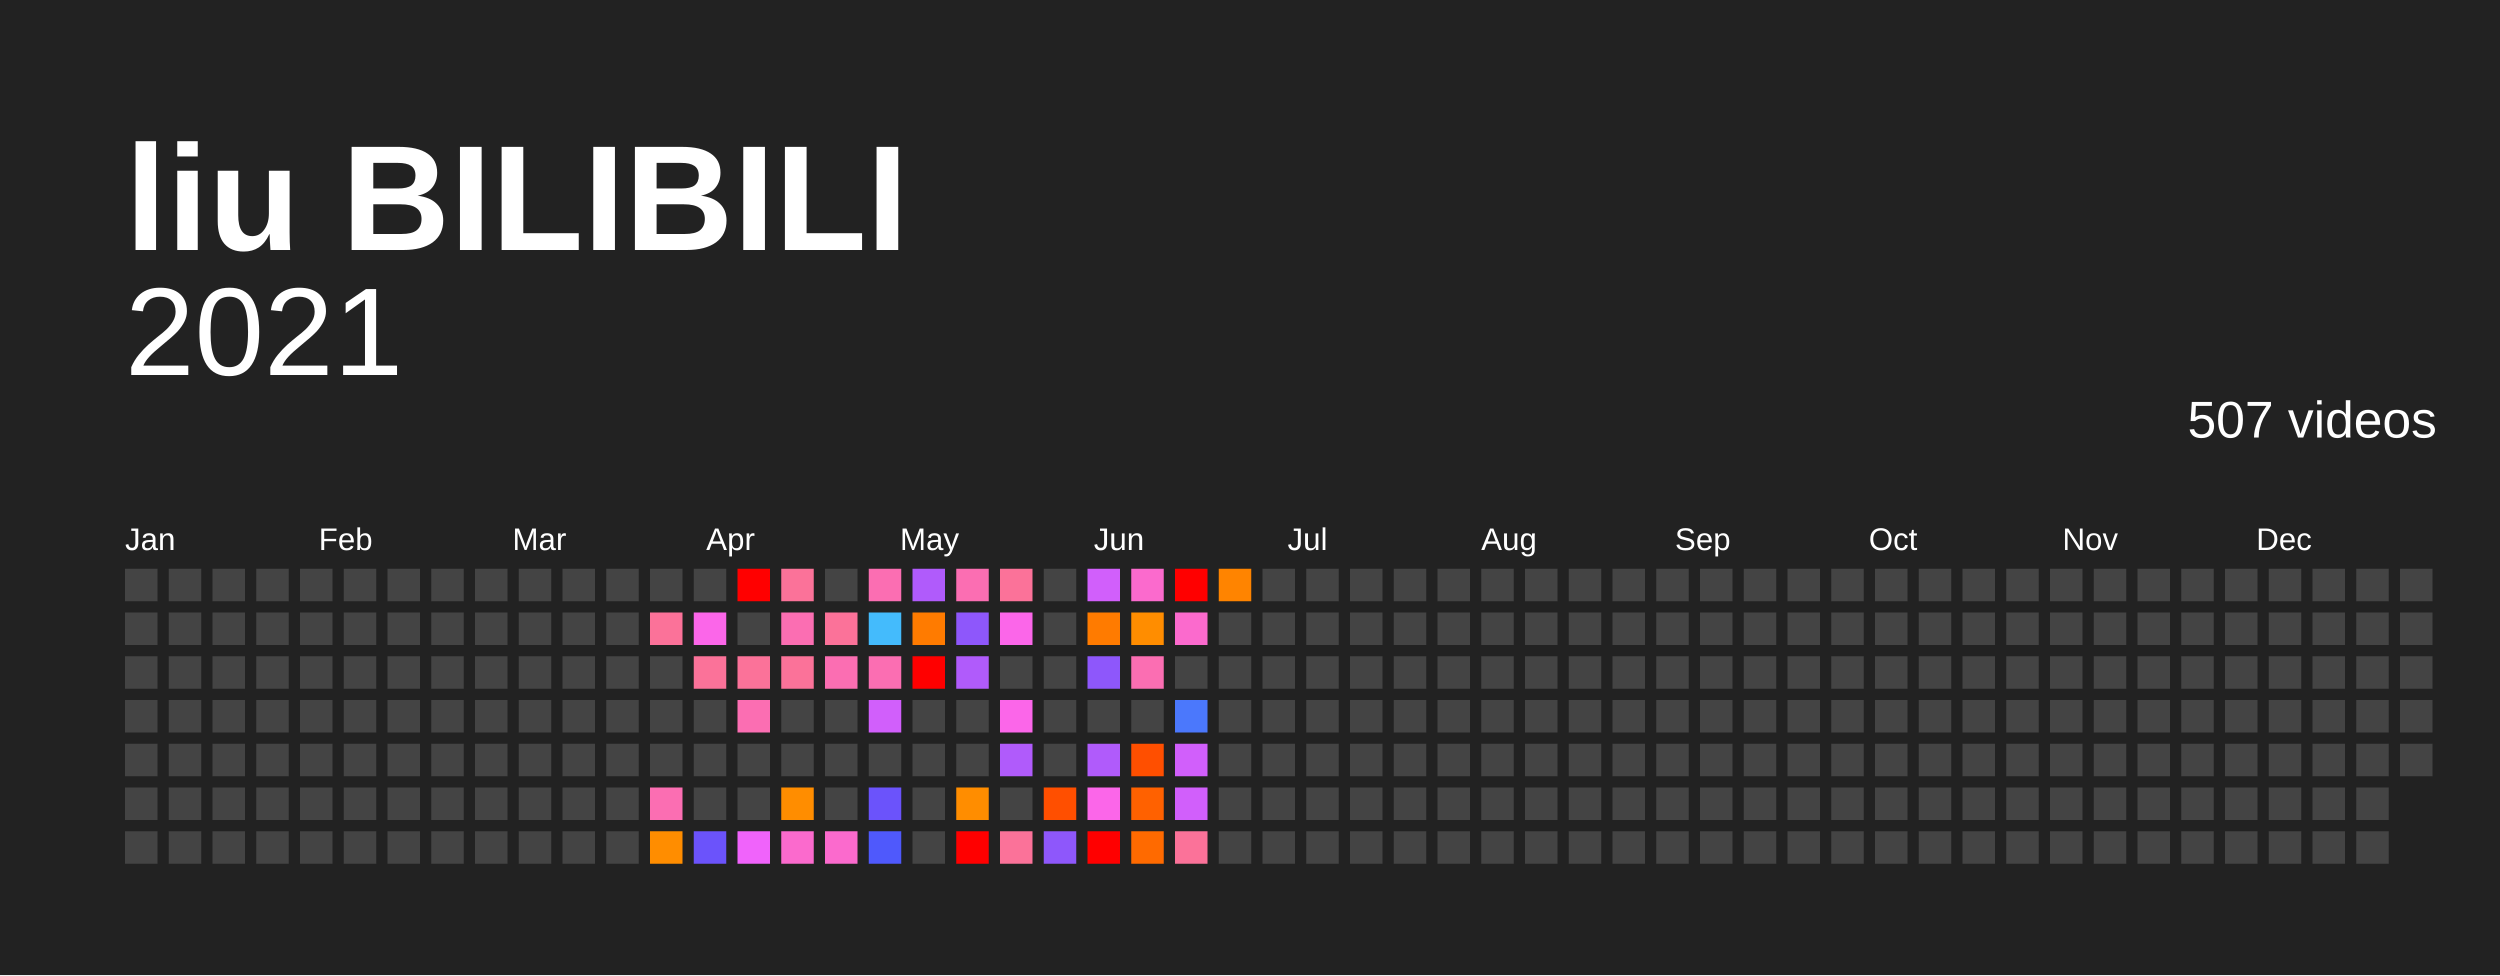
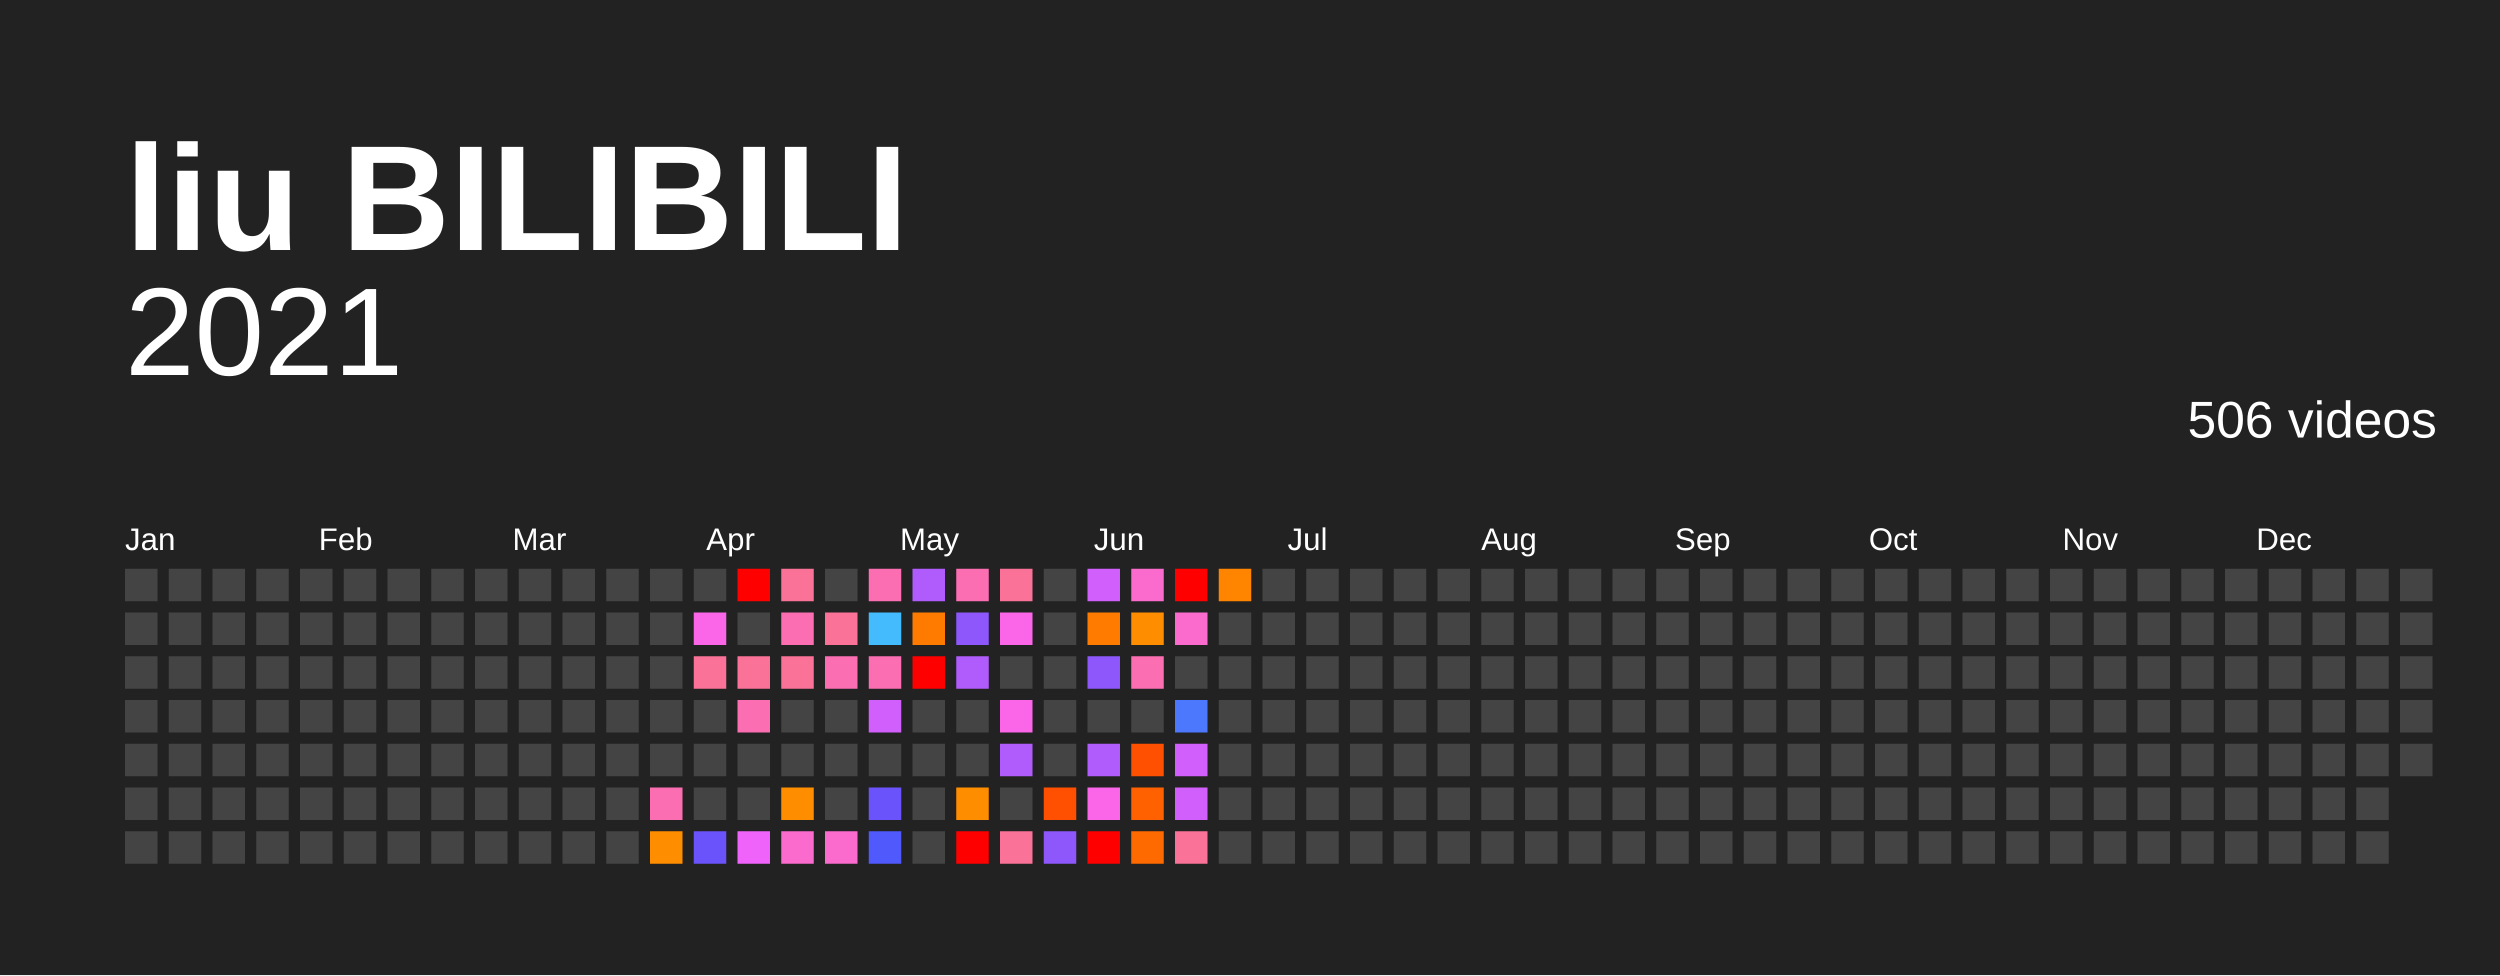
<svg xmlns="http://www.w3.org/2000/svg" baseProfile="full" height="78mm" version="1.1" viewBox="0,0,200,78" width="200mm">
  <defs />
  <rect fill="#222222" height="78" width="200" x="0" y="0" />
  <text fill="#FFFFFF" style="font-size:12px; font-family:Arial; font-weight:bold;" x="10" y="20">liu BILIBILI</text>
  <text alignment-baseline="hanging" fill="#FFFFFF" style="font-size:10.0px; font-family:Arial;" x="10" y="30">2021</text>
-   <text alignment-baseline="hanging" fill="#FFFFFF" style="font-size:4.125px; font-family:Arial;" x="175" y="35">507 videos</text>
+   <text alignment-baseline="hanging" fill="#FFFFFF" style="font-size:4.125px; font-family:Arial;" x="175" y="35">506 videos</text>
  <text fill="#FFFFFF" style="font-size:2.5px; font-family:Arial" x="10.0" y="44">Jan</text>
  <text fill="#FFFFFF" style="font-size:2.5px; font-family:Arial" x="25.5" y="44">Feb</text>
  <text fill="#FFFFFF" style="font-size:2.5px; font-family:Arial" x="41.0" y="44">Mar</text>
  <text fill="#FFFFFF" style="font-size:2.5px; font-family:Arial" x="56.5" y="44">Apr</text>
  <text fill="#FFFFFF" style="font-size:2.5px; font-family:Arial" x="72.0" y="44">May</text>
  <text fill="#FFFFFF" style="font-size:2.5px; font-family:Arial" x="87.5" y="44">Jun</text>
  <text fill="#FFFFFF" style="font-size:2.5px; font-family:Arial" x="103.0" y="44">Jul</text>
  <text fill="#FFFFFF" style="font-size:2.5px; font-family:Arial" x="118.5" y="44">Aug</text>
  <text fill="#FFFFFF" style="font-size:2.5px; font-family:Arial" x="134.0" y="44">Sep</text>
  <text fill="#FFFFFF" style="font-size:2.5px; font-family:Arial" x="149.5" y="44">Oct</text>
  <text fill="#FFFFFF" style="font-size:2.5px; font-family:Arial" x="165.0" y="44">Nov</text>
  <text fill="#FFFFFF" style="font-size:2.5px; font-family:Arial" x="180.5" y="44">Dec</text>
  <rect fill="#444444" height="2.6" width="2.6" x="10.0" y="45.5" />
  <rect fill="#444444" height="2.6" width="2.6" x="10.0" y="49.0" />
  <rect fill="#444444" height="2.6" width="2.6" x="10.0" y="52.5" />
  <rect fill="#444444" height="2.6" width="2.6" x="10.0" y="56.0" />
  <rect fill="#444444" height="2.6" width="2.6" x="10.0" y="59.5" />
  <rect fill="#444444" height="2.6" width="2.6" x="10.0" y="63.0" />
  <rect fill="#444444" height="2.6" width="2.6" x="10.0" y="66.5" />
  <rect fill="#444444" height="2.6" width="2.6" x="13.5" y="45.5" />
  <rect fill="#444444" height="2.6" width="2.6" x="13.5" y="49.0" />
  <rect fill="#444444" height="2.6" width="2.6" x="13.5" y="52.5" />
  <rect fill="#444444" height="2.6" width="2.6" x="13.5" y="56.0" />
  <rect fill="#444444" height="2.6" width="2.6" x="13.5" y="59.5" />
  <rect fill="#444444" height="2.6" width="2.6" x="13.5" y="63.0" />
  <rect fill="#444444" height="2.6" width="2.6" x="13.5" y="66.5" />
  <rect fill="#444444" height="2.6" width="2.6" x="17.0" y="45.5" />
  <rect fill="#444444" height="2.6" width="2.6" x="17.0" y="49.0" />
  <rect fill="#444444" height="2.6" width="2.6" x="17.0" y="52.5" />
  <rect fill="#444444" height="2.6" width="2.6" x="17.0" y="56.0" />
  <rect fill="#444444" height="2.6" width="2.6" x="17.0" y="59.5" />
  <rect fill="#444444" height="2.6" width="2.6" x="17.0" y="63.0" />
  <rect fill="#444444" height="2.6" width="2.6" x="17.0" y="66.5" />
  <rect fill="#444444" height="2.6" width="2.6" x="20.5" y="45.5" />
  <rect fill="#444444" height="2.6" width="2.6" x="20.5" y="49.0" />
  <rect fill="#444444" height="2.6" width="2.6" x="20.5" y="52.5" />
  <rect fill="#444444" height="2.6" width="2.6" x="20.5" y="56.0" />
  <rect fill="#444444" height="2.6" width="2.6" x="20.5" y="59.5" />
  <rect fill="#444444" height="2.6" width="2.6" x="20.5" y="63.0" />
  <rect fill="#444444" height="2.6" width="2.6" x="20.5" y="66.5" />
  <rect fill="#444444" height="2.6" width="2.6" x="24.0" y="45.5" />
  <rect fill="#444444" height="2.6" width="2.6" x="24.0" y="49.0" />
  <rect fill="#444444" height="2.6" width="2.6" x="24.0" y="52.5" />
  <rect fill="#444444" height="2.6" width="2.6" x="24.0" y="56.0" />
  <rect fill="#444444" height="2.6" width="2.6" x="24.0" y="59.5" />
  <rect fill="#444444" height="2.6" width="2.6" x="24.0" y="63.0" />
  <rect fill="#444444" height="2.6" width="2.6" x="24.0" y="66.5" />
  <rect fill="#444444" height="2.6" width="2.6" x="27.5" y="45.5" />
  <rect fill="#444444" height="2.6" width="2.6" x="27.5" y="49.0" />
  <rect fill="#444444" height="2.6" width="2.6" x="27.5" y="52.5" />
  <rect fill="#444444" height="2.6" width="2.6" x="27.5" y="56.0" />
  <rect fill="#444444" height="2.6" width="2.6" x="27.5" y="59.5" />
  <rect fill="#444444" height="2.6" width="2.6" x="27.5" y="63.0" />
  <rect fill="#444444" height="2.6" width="2.6" x="27.5" y="66.5" />
  <rect fill="#444444" height="2.6" width="2.6" x="31.0" y="45.5" />
  <rect fill="#444444" height="2.6" width="2.6" x="31.0" y="49.0" />
  <rect fill="#444444" height="2.6" width="2.6" x="31.0" y="52.5" />
  <rect fill="#444444" height="2.6" width="2.6" x="31.0" y="56.0" />
  <rect fill="#444444" height="2.6" width="2.6" x="31.0" y="59.5" />
  <rect fill="#444444" height="2.6" width="2.6" x="31.0" y="63.0" />
  <rect fill="#444444" height="2.6" width="2.6" x="31.0" y="66.5" />
  <rect fill="#444444" height="2.6" width="2.6" x="34.5" y="45.5" />
  <rect fill="#444444" height="2.6" width="2.6" x="34.5" y="49.0" />
  <rect fill="#444444" height="2.6" width="2.6" x="34.5" y="52.5" />
  <rect fill="#444444" height="2.6" width="2.6" x="34.5" y="56.0" />
  <rect fill="#444444" height="2.6" width="2.6" x="34.5" y="59.5" />
  <rect fill="#444444" height="2.6" width="2.6" x="34.5" y="63.0" />
  <rect fill="#444444" height="2.6" width="2.6" x="34.5" y="66.5" />
  <rect fill="#444444" height="2.6" width="2.6" x="38.0" y="45.5" />
  <rect fill="#444444" height="2.6" width="2.6" x="38.0" y="49.0" />
  <rect fill="#444444" height="2.6" width="2.6" x="38.0" y="52.5" />
  <rect fill="#444444" height="2.6" width="2.6" x="38.0" y="56.0" />
  <rect fill="#444444" height="2.6" width="2.6" x="38.0" y="59.5" />
  <rect fill="#444444" height="2.6" width="2.6" x="38.0" y="63.0" />
  <rect fill="#444444" height="2.6" width="2.6" x="38.0" y="66.5" />
  <rect fill="#444444" height="2.6" width="2.6" x="41.5" y="45.5" />
  <rect fill="#444444" height="2.6" width="2.6" x="41.5" y="49.0" />
  <rect fill="#444444" height="2.6" width="2.6" x="41.5" y="52.5" />
  <rect fill="#444444" height="2.6" width="2.6" x="41.5" y="56.0" />
  <rect fill="#444444" height="2.6" width="2.6" x="41.5" y="59.5" />
  <rect fill="#444444" height="2.6" width="2.6" x="41.5" y="63.0" />
  <rect fill="#444444" height="2.6" width="2.6" x="41.5" y="66.5" />
  <rect fill="#444444" height="2.6" width="2.6" x="45.0" y="45.5" />
  <rect fill="#444444" height="2.6" width="2.6" x="45.0" y="49.0" />
  <rect fill="#444444" height="2.6" width="2.6" x="45.0" y="52.5" />
  <rect fill="#444444" height="2.6" width="2.6" x="45.0" y="56.0" />
  <rect fill="#444444" height="2.6" width="2.6" x="45.0" y="59.5" />
  <rect fill="#444444" height="2.6" width="2.6" x="45.0" y="63.0" />
  <rect fill="#444444" height="2.6" width="2.6" x="45.0" y="66.5" />
  <rect fill="#444444" height="2.6" width="2.6" x="48.5" y="45.5" />
  <rect fill="#444444" height="2.6" width="2.6" x="48.5" y="49.0" />
  <rect fill="#444444" height="2.6" width="2.6" x="48.5" y="52.5" />
  <rect fill="#444444" height="2.6" width="2.6" x="48.5" y="56.0" />
  <rect fill="#444444" height="2.6" width="2.6" x="48.5" y="59.5" />
  <rect fill="#444444" height="2.6" width="2.6" x="48.5" y="63.0" />
  <rect fill="#444444" height="2.6" width="2.6" x="48.5" y="66.5" />
  <rect fill="#444444" height="2.6" width="2.6" x="52.0" y="45.5" />
-   <rect fill="#fb7299" height="2.6" width="2.6" x="52.0" y="49.0" />
+   <rect fill="#444444" height="2.6" width="2.6" x="52.0" y="49.0" />
  <rect fill="#444444" height="2.6" width="2.6" x="52.0" y="52.5" />
  <rect fill="#444444" height="2.6" width="2.6" x="52.0" y="56.0" />
  <rect fill="#444444" height="2.6" width="2.6" x="52.0" y="59.5" />
  <rect fill="#fb6eb2" height="2.6" width="2.6" x="52.0" y="63.0" />
  <rect fill="#ff8d00" height="2.6" width="2.6" x="52.0" y="66.5" />
  <rect fill="#444444" height="2.6" width="2.6" x="55.5" y="45.5" />
  <rect fill="#fb66e9" height="2.6" width="2.6" x="55.5" y="49.0" />
  <rect fill="#fb7299" height="2.6" width="2.6" x="55.5" y="52.5" />
  <rect fill="#444444" height="2.6" width="2.6" x="55.5" y="56.0" />
  <rect fill="#444444" height="2.6" width="2.6" x="55.5" y="59.5" />
  <rect fill="#444444" height="2.6" width="2.6" x="55.5" y="63.0" />
  <rect fill="#6b53fb" height="2.6" width="2.6" x="55.5" y="66.5" />
  <rect fill="red" height="2.6" width="2.6" x="59.0" y="45.5" />
  <rect fill="#444444" height="2.6" width="2.6" x="59.0" y="49.0" />
  <rect fill="#fb7299" height="2.6" width="2.6" x="59.0" y="52.5" />
  <rect fill="#fb6eb2" height="2.6" width="2.6" x="59.0" y="56.0" />
  <rect fill="#444444" height="2.6" width="2.6" x="59.0" y="59.5" />
  <rect fill="#444444" height="2.6" width="2.6" x="59.0" y="63.0" />
  <rect fill="#f063fb" height="2.6" width="2.6" x="59.0" y="66.5" />
  <rect fill="#fb7299" height="2.6" width="2.6" x="62.5" y="45.5" />
  <rect fill="#fb6eb2" height="2.6" width="2.6" x="62.5" y="49.0" />
  <rect fill="#fb7299" height="2.6" width="2.6" x="62.5" y="52.5" />
  <rect fill="#444444" height="2.6" width="2.6" x="62.5" y="56.0" />
  <rect fill="#444444" height="2.6" width="2.6" x="62.5" y="59.5" />
  <rect fill="#ff8d00" height="2.6" width="2.6" x="62.5" y="63.0" />
  <rect fill="#fb6acd" height="2.6" width="2.6" x="62.5" y="66.5" />
  <rect fill="#444444" height="2.6" width="2.6" x="66.0" y="45.5" />
  <rect fill="#fb7299" height="2.6" width="2.6" x="66.0" y="49.0" />
  <rect fill="#fb6eb2" height="2.6" width="2.6" x="66.0" y="52.5" />
  <rect fill="#444444" height="2.6" width="2.6" x="66.0" y="56.0" />
  <rect fill="#444444" height="2.6" width="2.6" x="66.0" y="59.5" />
  <rect fill="#444444" height="2.6" width="2.6" x="66.0" y="63.0" />
  <rect fill="#fb6acd" height="2.6" width="2.6" x="66.0" y="66.5" />
  <rect fill="#fb6eb2" height="2.6" width="2.6" x="69.5" y="45.5" />
  <rect fill="#44bbfc" height="2.6" width="2.6" x="69.5" y="49.0" />
  <rect fill="#fb6eb2" height="2.6" width="2.6" x="69.5" y="52.5" />
  <rect fill="#d15ffb" height="2.6" width="2.6" x="69.5" y="56.0" />
  <rect fill="#444444" height="2.6" width="2.6" x="69.5" y="59.5" />
  <rect fill="#6b53fb" height="2.6" width="2.6" x="69.5" y="63.0" />
  <rect fill="#4f59fc" height="2.6" width="2.6" x="69.5" y="66.5" />
  <rect fill="#b05bfb" height="2.6" width="2.6" x="73.0" y="45.5" />
  <rect fill="#ff7b00" height="2.6" width="2.6" x="73.0" y="49.0" />
  <rect fill="red" height="2.6" width="2.6" x="73.0" y="52.5" />
  <rect fill="#444444" height="2.6" width="2.6" x="73.0" y="56.0" />
  <rect fill="#444444" height="2.6" width="2.6" x="73.0" y="59.5" />
  <rect fill="#444444" height="2.6" width="2.6" x="73.0" y="63.0" />
  <rect fill="#444444" height="2.6" width="2.6" x="73.0" y="66.5" />
  <rect fill="#fb6eb2" height="2.6" width="2.6" x="76.5" y="45.5" />
  <rect fill="#8e57fb" height="2.6" width="2.6" x="76.5" y="49.0" />
  <rect fill="#b05bfb" height="2.6" width="2.6" x="76.5" y="52.5" />
  <rect fill="#444444" height="2.6" width="2.6" x="76.5" y="56.0" />
  <rect fill="#444444" height="2.6" width="2.6" x="76.5" y="59.5" />
  <rect fill="#ff8d00" height="2.6" width="2.6" x="76.5" y="63.0" />
  <rect fill="red" height="2.6" width="2.6" x="76.5" y="66.5" />
  <rect fill="#fb7299" height="2.6" width="2.6" x="80.0" y="45.5" />
  <rect fill="#fb66e9" height="2.6" width="2.6" x="80.0" y="49.0" />
  <rect fill="#444444" height="2.6" width="2.6" x="80.0" y="52.5" />
  <rect fill="#fb66e9" height="2.6" width="2.6" x="80.0" y="56.0" />
  <rect fill="#b05bfb" height="2.6" width="2.6" x="80.0" y="59.5" />
  <rect fill="#444444" height="2.6" width="2.6" x="80.0" y="63.0" />
  <rect fill="#fb7299" height="2.6" width="2.6" x="80.0" y="66.5" />
  <rect fill="#444444" height="2.6" width="2.6" x="83.5" y="45.5" />
  <rect fill="#444444" height="2.6" width="2.6" x="83.5" y="49.0" />
  <rect fill="#444444" height="2.6" width="2.6" x="83.5" y="52.5" />
  <rect fill="#444444" height="2.6" width="2.6" x="83.5" y="56.0" />
  <rect fill="#444444" height="2.6" width="2.6" x="83.5" y="59.5" />
  <rect fill="#ff4f00" height="2.6" width="2.6" x="83.5" y="63.0" />
  <rect fill="#8e57fb" height="2.6" width="2.6" x="83.5" y="66.5" />
  <rect fill="#d15ffb" height="2.6" width="2.6" x="87.0" y="45.5" />
  <rect fill="#ff7b00" height="2.6" width="2.6" x="87.0" y="49.0" />
  <rect fill="#8e57fb" height="2.6" width="2.6" x="87.0" y="52.5" />
  <rect fill="#444444" height="2.6" width="2.6" x="87.0" y="56.0" />
  <rect fill="#b05bfb" height="2.6" width="2.6" x="87.0" y="59.5" />
  <rect fill="#fb66e9" height="2.6" width="2.6" x="87.0" y="63.0" />
  <rect fill="red" height="2.6" width="2.6" x="87.0" y="66.5" />
  <rect fill="#fb6acd" height="2.6" width="2.6" x="90.5" y="45.5" />
  <rect fill="#ff8d00" height="2.6" width="2.6" x="90.5" y="49.0" />
  <rect fill="#fb6eb2" height="2.6" width="2.6" x="90.5" y="52.5" />
  <rect fill="#444444" height="2.6" width="2.6" x="90.5" y="56.0" />
  <rect fill="#ff4f00" height="2.6" width="2.6" x="90.5" y="59.5" />
  <rect fill="#ff6100" height="2.6" width="2.6" x="90.5" y="63.0" />
  <rect fill="#ff6a00" height="2.6" width="2.6" x="90.5" y="66.5" />
  <rect fill="red" height="2.6" width="2.6" x="94.0" y="45.5" />
  <rect fill="#fb6acd" height="2.6" width="2.6" x="94.0" y="49.0" />
  <rect fill="#444444" height="2.6" width="2.6" x="94.0" y="52.5" />
  <rect fill="#4b78fc" height="2.6" width="2.6" x="94.0" y="56.0" />
  <rect fill="#d15ffb" height="2.6" width="2.6" x="94.0" y="59.5" />
  <rect fill="#d15ffb" height="2.6" width="2.6" x="94.0" y="63.0" />
  <rect fill="#fb7299" height="2.6" width="2.6" x="94.0" y="66.5" />
  <rect fill="#ff8400" height="2.6" width="2.6" x="97.5" y="45.5" />
  <rect fill="#444444" height="2.6" width="2.6" x="97.5" y="49.0" />
  <rect fill="#444444" height="2.6" width="2.6" x="97.5" y="52.5" />
  <rect fill="#444444" height="2.6" width="2.6" x="97.5" y="56.0" />
  <rect fill="#444444" height="2.6" width="2.6" x="97.5" y="59.5" />
  <rect fill="#444444" height="2.6" width="2.6" x="97.5" y="63.0" />
  <rect fill="#444444" height="2.6" width="2.6" x="97.5" y="66.5" />
  <rect fill="#444444" height="2.6" width="2.6" x="101.0" y="45.5" />
  <rect fill="#444444" height="2.6" width="2.6" x="101.0" y="49.0" />
  <rect fill="#444444" height="2.6" width="2.6" x="101.0" y="52.5" />
  <rect fill="#444444" height="2.6" width="2.6" x="101.0" y="56.0" />
  <rect fill="#444444" height="2.6" width="2.6" x="101.0" y="59.5" />
  <rect fill="#444444" height="2.6" width="2.6" x="101.0" y="63.0" />
  <rect fill="#444444" height="2.6" width="2.6" x="101.0" y="66.5" />
  <rect fill="#444444" height="2.6" width="2.6" x="104.5" y="45.5" />
  <rect fill="#444444" height="2.6" width="2.6" x="104.5" y="49.0" />
  <rect fill="#444444" height="2.6" width="2.6" x="104.5" y="52.5" />
  <rect fill="#444444" height="2.6" width="2.6" x="104.5" y="56.0" />
  <rect fill="#444444" height="2.6" width="2.6" x="104.5" y="59.5" />
  <rect fill="#444444" height="2.6" width="2.6" x="104.5" y="63.0" />
  <rect fill="#444444" height="2.6" width="2.6" x="104.5" y="66.5" />
  <rect fill="#444444" height="2.6" width="2.6" x="108.0" y="45.5" />
  <rect fill="#444444" height="2.6" width="2.6" x="108.0" y="49.0" />
  <rect fill="#444444" height="2.6" width="2.6" x="108.0" y="52.5" />
  <rect fill="#444444" height="2.6" width="2.6" x="108.0" y="56.0" />
  <rect fill="#444444" height="2.6" width="2.6" x="108.0" y="59.5" />
  <rect fill="#444444" height="2.6" width="2.6" x="108.0" y="63.0" />
  <rect fill="#444444" height="2.6" width="2.6" x="108.0" y="66.5" />
  <rect fill="#444444" height="2.6" width="2.6" x="111.5" y="45.5" />
  <rect fill="#444444" height="2.6" width="2.6" x="111.5" y="49.0" />
  <rect fill="#444444" height="2.6" width="2.6" x="111.5" y="52.5" />
  <rect fill="#444444" height="2.6" width="2.6" x="111.5" y="56.0" />
  <rect fill="#444444" height="2.6" width="2.6" x="111.5" y="59.5" />
  <rect fill="#444444" height="2.6" width="2.6" x="111.5" y="63.0" />
  <rect fill="#444444" height="2.6" width="2.6" x="111.5" y="66.5" />
  <rect fill="#444444" height="2.6" width="2.6" x="115.0" y="45.5" />
  <rect fill="#444444" height="2.6" width="2.6" x="115.0" y="49.0" />
  <rect fill="#444444" height="2.6" width="2.6" x="115.0" y="52.5" />
  <rect fill="#444444" height="2.6" width="2.6" x="115.0" y="56.0" />
  <rect fill="#444444" height="2.6" width="2.6" x="115.0" y="59.5" />
  <rect fill="#444444" height="2.6" width="2.6" x="115.0" y="63.0" />
  <rect fill="#444444" height="2.6" width="2.6" x="115.0" y="66.5" />
  <rect fill="#444444" height="2.6" width="2.6" x="118.5" y="45.5" />
  <rect fill="#444444" height="2.6" width="2.6" x="118.5" y="49.0" />
  <rect fill="#444444" height="2.6" width="2.6" x="118.5" y="52.5" />
  <rect fill="#444444" height="2.6" width="2.6" x="118.5" y="56.0" />
  <rect fill="#444444" height="2.6" width="2.6" x="118.5" y="59.5" />
  <rect fill="#444444" height="2.6" width="2.6" x="118.5" y="63.0" />
  <rect fill="#444444" height="2.6" width="2.6" x="118.5" y="66.5" />
  <rect fill="#444444" height="2.6" width="2.6" x="122.0" y="45.5" />
  <rect fill="#444444" height="2.6" width="2.6" x="122.0" y="49.0" />
  <rect fill="#444444" height="2.6" width="2.6" x="122.0" y="52.5" />
  <rect fill="#444444" height="2.6" width="2.6" x="122.0" y="56.0" />
  <rect fill="#444444" height="2.6" width="2.6" x="122.0" y="59.5" />
  <rect fill="#444444" height="2.6" width="2.6" x="122.0" y="63.0" />
  <rect fill="#444444" height="2.6" width="2.6" x="122.0" y="66.5" />
  <rect fill="#444444" height="2.6" width="2.6" x="125.5" y="45.5" />
  <rect fill="#444444" height="2.6" width="2.6" x="125.5" y="49.0" />
  <rect fill="#444444" height="2.6" width="2.6" x="125.5" y="52.5" />
  <rect fill="#444444" height="2.6" width="2.6" x="125.5" y="56.0" />
  <rect fill="#444444" height="2.6" width="2.6" x="125.5" y="59.5" />
  <rect fill="#444444" height="2.6" width="2.6" x="125.5" y="63.0" />
  <rect fill="#444444" height="2.6" width="2.6" x="125.5" y="66.5" />
  <rect fill="#444444" height="2.6" width="2.6" x="129.0" y="45.5" />
  <rect fill="#444444" height="2.6" width="2.6" x="129.0" y="49.0" />
  <rect fill="#444444" height="2.6" width="2.6" x="129.0" y="52.5" />
  <rect fill="#444444" height="2.6" width="2.6" x="129.0" y="56.0" />
  <rect fill="#444444" height="2.6" width="2.6" x="129.0" y="59.5" />
  <rect fill="#444444" height="2.6" width="2.6" x="129.0" y="63.0" />
  <rect fill="#444444" height="2.6" width="2.6" x="129.0" y="66.5" />
  <rect fill="#444444" height="2.6" width="2.6" x="132.5" y="45.5" />
  <rect fill="#444444" height="2.6" width="2.6" x="132.5" y="49.0" />
  <rect fill="#444444" height="2.6" width="2.6" x="132.5" y="52.5" />
  <rect fill="#444444" height="2.6" width="2.6" x="132.5" y="56.0" />
  <rect fill="#444444" height="2.6" width="2.6" x="132.5" y="59.5" />
  <rect fill="#444444" height="2.6" width="2.6" x="132.5" y="63.0" />
  <rect fill="#444444" height="2.6" width="2.6" x="132.5" y="66.5" />
  <rect fill="#444444" height="2.6" width="2.6" x="136.0" y="45.5" />
  <rect fill="#444444" height="2.6" width="2.6" x="136.0" y="49.0" />
  <rect fill="#444444" height="2.6" width="2.6" x="136.0" y="52.5" />
  <rect fill="#444444" height="2.6" width="2.6" x="136.0" y="56.0" />
  <rect fill="#444444" height="2.6" width="2.6" x="136.0" y="59.5" />
  <rect fill="#444444" height="2.6" width="2.6" x="136.0" y="63.0" />
  <rect fill="#444444" height="2.6" width="2.6" x="136.0" y="66.5" />
  <rect fill="#444444" height="2.6" width="2.6" x="139.5" y="45.5" />
  <rect fill="#444444" height="2.6" width="2.6" x="139.5" y="49.0" />
  <rect fill="#444444" height="2.6" width="2.6" x="139.5" y="52.5" />
  <rect fill="#444444" height="2.6" width="2.6" x="139.5" y="56.0" />
  <rect fill="#444444" height="2.6" width="2.6" x="139.5" y="59.5" />
  <rect fill="#444444" height="2.6" width="2.6" x="139.5" y="63.0" />
  <rect fill="#444444" height="2.6" width="2.6" x="139.5" y="66.5" />
  <rect fill="#444444" height="2.6" width="2.6" x="143.0" y="45.5" />
  <rect fill="#444444" height="2.6" width="2.6" x="143.0" y="49.0" />
  <rect fill="#444444" height="2.6" width="2.6" x="143.0" y="52.5" />
  <rect fill="#444444" height="2.6" width="2.6" x="143.0" y="56.0" />
  <rect fill="#444444" height="2.6" width="2.6" x="143.0" y="59.5" />
  <rect fill="#444444" height="2.6" width="2.6" x="143.0" y="63.0" />
  <rect fill="#444444" height="2.6" width="2.6" x="143.0" y="66.5" />
  <rect fill="#444444" height="2.6" width="2.6" x="146.5" y="45.5" />
  <rect fill="#444444" height="2.6" width="2.6" x="146.5" y="49.0" />
  <rect fill="#444444" height="2.6" width="2.6" x="146.5" y="52.5" />
  <rect fill="#444444" height="2.6" width="2.6" x="146.5" y="56.0" />
  <rect fill="#444444" height="2.6" width="2.6" x="146.5" y="59.5" />
  <rect fill="#444444" height="2.6" width="2.6" x="146.5" y="63.0" />
  <rect fill="#444444" height="2.6" width="2.6" x="146.5" y="66.5" />
  <rect fill="#444444" height="2.6" width="2.6" x="150.0" y="45.5" />
  <rect fill="#444444" height="2.6" width="2.6" x="150.0" y="49.0" />
  <rect fill="#444444" height="2.6" width="2.6" x="150.0" y="52.5" />
  <rect fill="#444444" height="2.6" width="2.6" x="150.0" y="56.0" />
  <rect fill="#444444" height="2.6" width="2.6" x="150.0" y="59.5" />
  <rect fill="#444444" height="2.6" width="2.6" x="150.0" y="63.0" />
  <rect fill="#444444" height="2.6" width="2.6" x="150.0" y="66.5" />
  <rect fill="#444444" height="2.6" width="2.6" x="153.5" y="45.5" />
  <rect fill="#444444" height="2.6" width="2.6" x="153.5" y="49.0" />
  <rect fill="#444444" height="2.6" width="2.6" x="153.5" y="52.5" />
  <rect fill="#444444" height="2.6" width="2.6" x="153.5" y="56.0" />
  <rect fill="#444444" height="2.6" width="2.6" x="153.5" y="59.5" />
  <rect fill="#444444" height="2.6" width="2.6" x="153.5" y="63.0" />
  <rect fill="#444444" height="2.6" width="2.6" x="153.5" y="66.5" />
  <rect fill="#444444" height="2.6" width="2.6" x="157.0" y="45.5" />
  <rect fill="#444444" height="2.6" width="2.6" x="157.0" y="49.0" />
  <rect fill="#444444" height="2.6" width="2.6" x="157.0" y="52.5" />
  <rect fill="#444444" height="2.6" width="2.6" x="157.0" y="56.0" />
  <rect fill="#444444" height="2.6" width="2.6" x="157.0" y="59.5" />
  <rect fill="#444444" height="2.6" width="2.6" x="157.0" y="63.0" />
  <rect fill="#444444" height="2.6" width="2.6" x="157.0" y="66.5" />
  <rect fill="#444444" height="2.6" width="2.6" x="160.5" y="45.5" />
  <rect fill="#444444" height="2.6" width="2.6" x="160.5" y="49.0" />
  <rect fill="#444444" height="2.6" width="2.6" x="160.5" y="52.5" />
  <rect fill="#444444" height="2.6" width="2.6" x="160.5" y="56.0" />
  <rect fill="#444444" height="2.6" width="2.6" x="160.5" y="59.5" />
  <rect fill="#444444" height="2.6" width="2.6" x="160.5" y="63.0" />
  <rect fill="#444444" height="2.6" width="2.6" x="160.5" y="66.5" />
  <rect fill="#444444" height="2.6" width="2.6" x="164.0" y="45.5" />
  <rect fill="#444444" height="2.6" width="2.6" x="164.0" y="49.0" />
  <rect fill="#444444" height="2.6" width="2.6" x="164.0" y="52.5" />
  <rect fill="#444444" height="2.6" width="2.6" x="164.0" y="56.0" />
  <rect fill="#444444" height="2.6" width="2.6" x="164.0" y="59.5" />
  <rect fill="#444444" height="2.6" width="2.6" x="164.0" y="63.0" />
  <rect fill="#444444" height="2.6" width="2.6" x="164.0" y="66.5" />
  <rect fill="#444444" height="2.6" width="2.6" x="167.5" y="45.5" />
  <rect fill="#444444" height="2.6" width="2.6" x="167.5" y="49.0" />
  <rect fill="#444444" height="2.6" width="2.6" x="167.5" y="52.5" />
  <rect fill="#444444" height="2.6" width="2.6" x="167.5" y="56.0" />
  <rect fill="#444444" height="2.6" width="2.6" x="167.5" y="59.5" />
  <rect fill="#444444" height="2.6" width="2.6" x="167.5" y="63.0" />
  <rect fill="#444444" height="2.6" width="2.6" x="167.5" y="66.5" />
  <rect fill="#444444" height="2.6" width="2.6" x="171.0" y="45.5" />
  <rect fill="#444444" height="2.6" width="2.6" x="171.0" y="49.0" />
  <rect fill="#444444" height="2.6" width="2.6" x="171.0" y="52.5" />
  <rect fill="#444444" height="2.6" width="2.6" x="171.0" y="56.0" />
  <rect fill="#444444" height="2.6" width="2.6" x="171.0" y="59.5" />
  <rect fill="#444444" height="2.6" width="2.6" x="171.0" y="63.0" />
  <rect fill="#444444" height="2.6" width="2.6" x="171.0" y="66.5" />
  <rect fill="#444444" height="2.6" width="2.6" x="174.5" y="45.5" />
  <rect fill="#444444" height="2.6" width="2.6" x="174.5" y="49.0" />
  <rect fill="#444444" height="2.6" width="2.6" x="174.5" y="52.5" />
  <rect fill="#444444" height="2.6" width="2.6" x="174.5" y="56.0" />
  <rect fill="#444444" height="2.6" width="2.6" x="174.5" y="59.5" />
  <rect fill="#444444" height="2.6" width="2.6" x="174.5" y="63.0" />
  <rect fill="#444444" height="2.6" width="2.6" x="174.5" y="66.5" />
  <rect fill="#444444" height="2.6" width="2.6" x="178.0" y="45.5" />
  <rect fill="#444444" height="2.6" width="2.6" x="178.0" y="49.0" />
  <rect fill="#444444" height="2.6" width="2.6" x="178.0" y="52.5" />
  <rect fill="#444444" height="2.6" width="2.6" x="178.0" y="56.0" />
  <rect fill="#444444" height="2.6" width="2.6" x="178.0" y="59.5" />
  <rect fill="#444444" height="2.6" width="2.6" x="178.0" y="63.0" />
  <rect fill="#444444" height="2.6" width="2.6" x="178.0" y="66.5" />
  <rect fill="#444444" height="2.6" width="2.6" x="181.5" y="45.5" />
  <rect fill="#444444" height="2.6" width="2.6" x="181.5" y="49.0" />
  <rect fill="#444444" height="2.6" width="2.6" x="181.5" y="52.5" />
  <rect fill="#444444" height="2.6" width="2.6" x="181.5" y="56.0" />
  <rect fill="#444444" height="2.6" width="2.6" x="181.5" y="59.5" />
  <rect fill="#444444" height="2.6" width="2.6" x="181.5" y="63.0" />
  <rect fill="#444444" height="2.6" width="2.6" x="181.5" y="66.5" />
  <rect fill="#444444" height="2.6" width="2.6" x="185.0" y="45.5" />
  <rect fill="#444444" height="2.6" width="2.6" x="185.0" y="49.0" />
  <rect fill="#444444" height="2.6" width="2.6" x="185.0" y="52.5" />
  <rect fill="#444444" height="2.6" width="2.6" x="185.0" y="56.0" />
  <rect fill="#444444" height="2.6" width="2.6" x="185.0" y="59.5" />
  <rect fill="#444444" height="2.6" width="2.6" x="185.0" y="63.0" />
  <rect fill="#444444" height="2.6" width="2.6" x="185.0" y="66.5" />
  <rect fill="#444444" height="2.6" width="2.6" x="188.5" y="45.5" />
  <rect fill="#444444" height="2.6" width="2.6" x="188.5" y="49.0" />
  <rect fill="#444444" height="2.6" width="2.6" x="188.5" y="52.5" />
  <rect fill="#444444" height="2.6" width="2.6" x="188.5" y="56.0" />
  <rect fill="#444444" height="2.6" width="2.6" x="188.5" y="59.5" />
  <rect fill="#444444" height="2.6" width="2.6" x="188.5" y="63.0" />
  <rect fill="#444444" height="2.6" width="2.6" x="188.5" y="66.5" />
  <rect fill="#444444" height="2.6" width="2.6" x="192.0" y="45.5" />
  <rect fill="#444444" height="2.6" width="2.6" x="192.0" y="49.0" />
  <rect fill="#444444" height="2.6" width="2.6" x="192.0" y="52.5" />
  <rect fill="#444444" height="2.6" width="2.6" x="192.0" y="56.0" />
  <rect fill="#444444" height="2.6" width="2.6" x="192.0" y="59.5" />
</svg>
